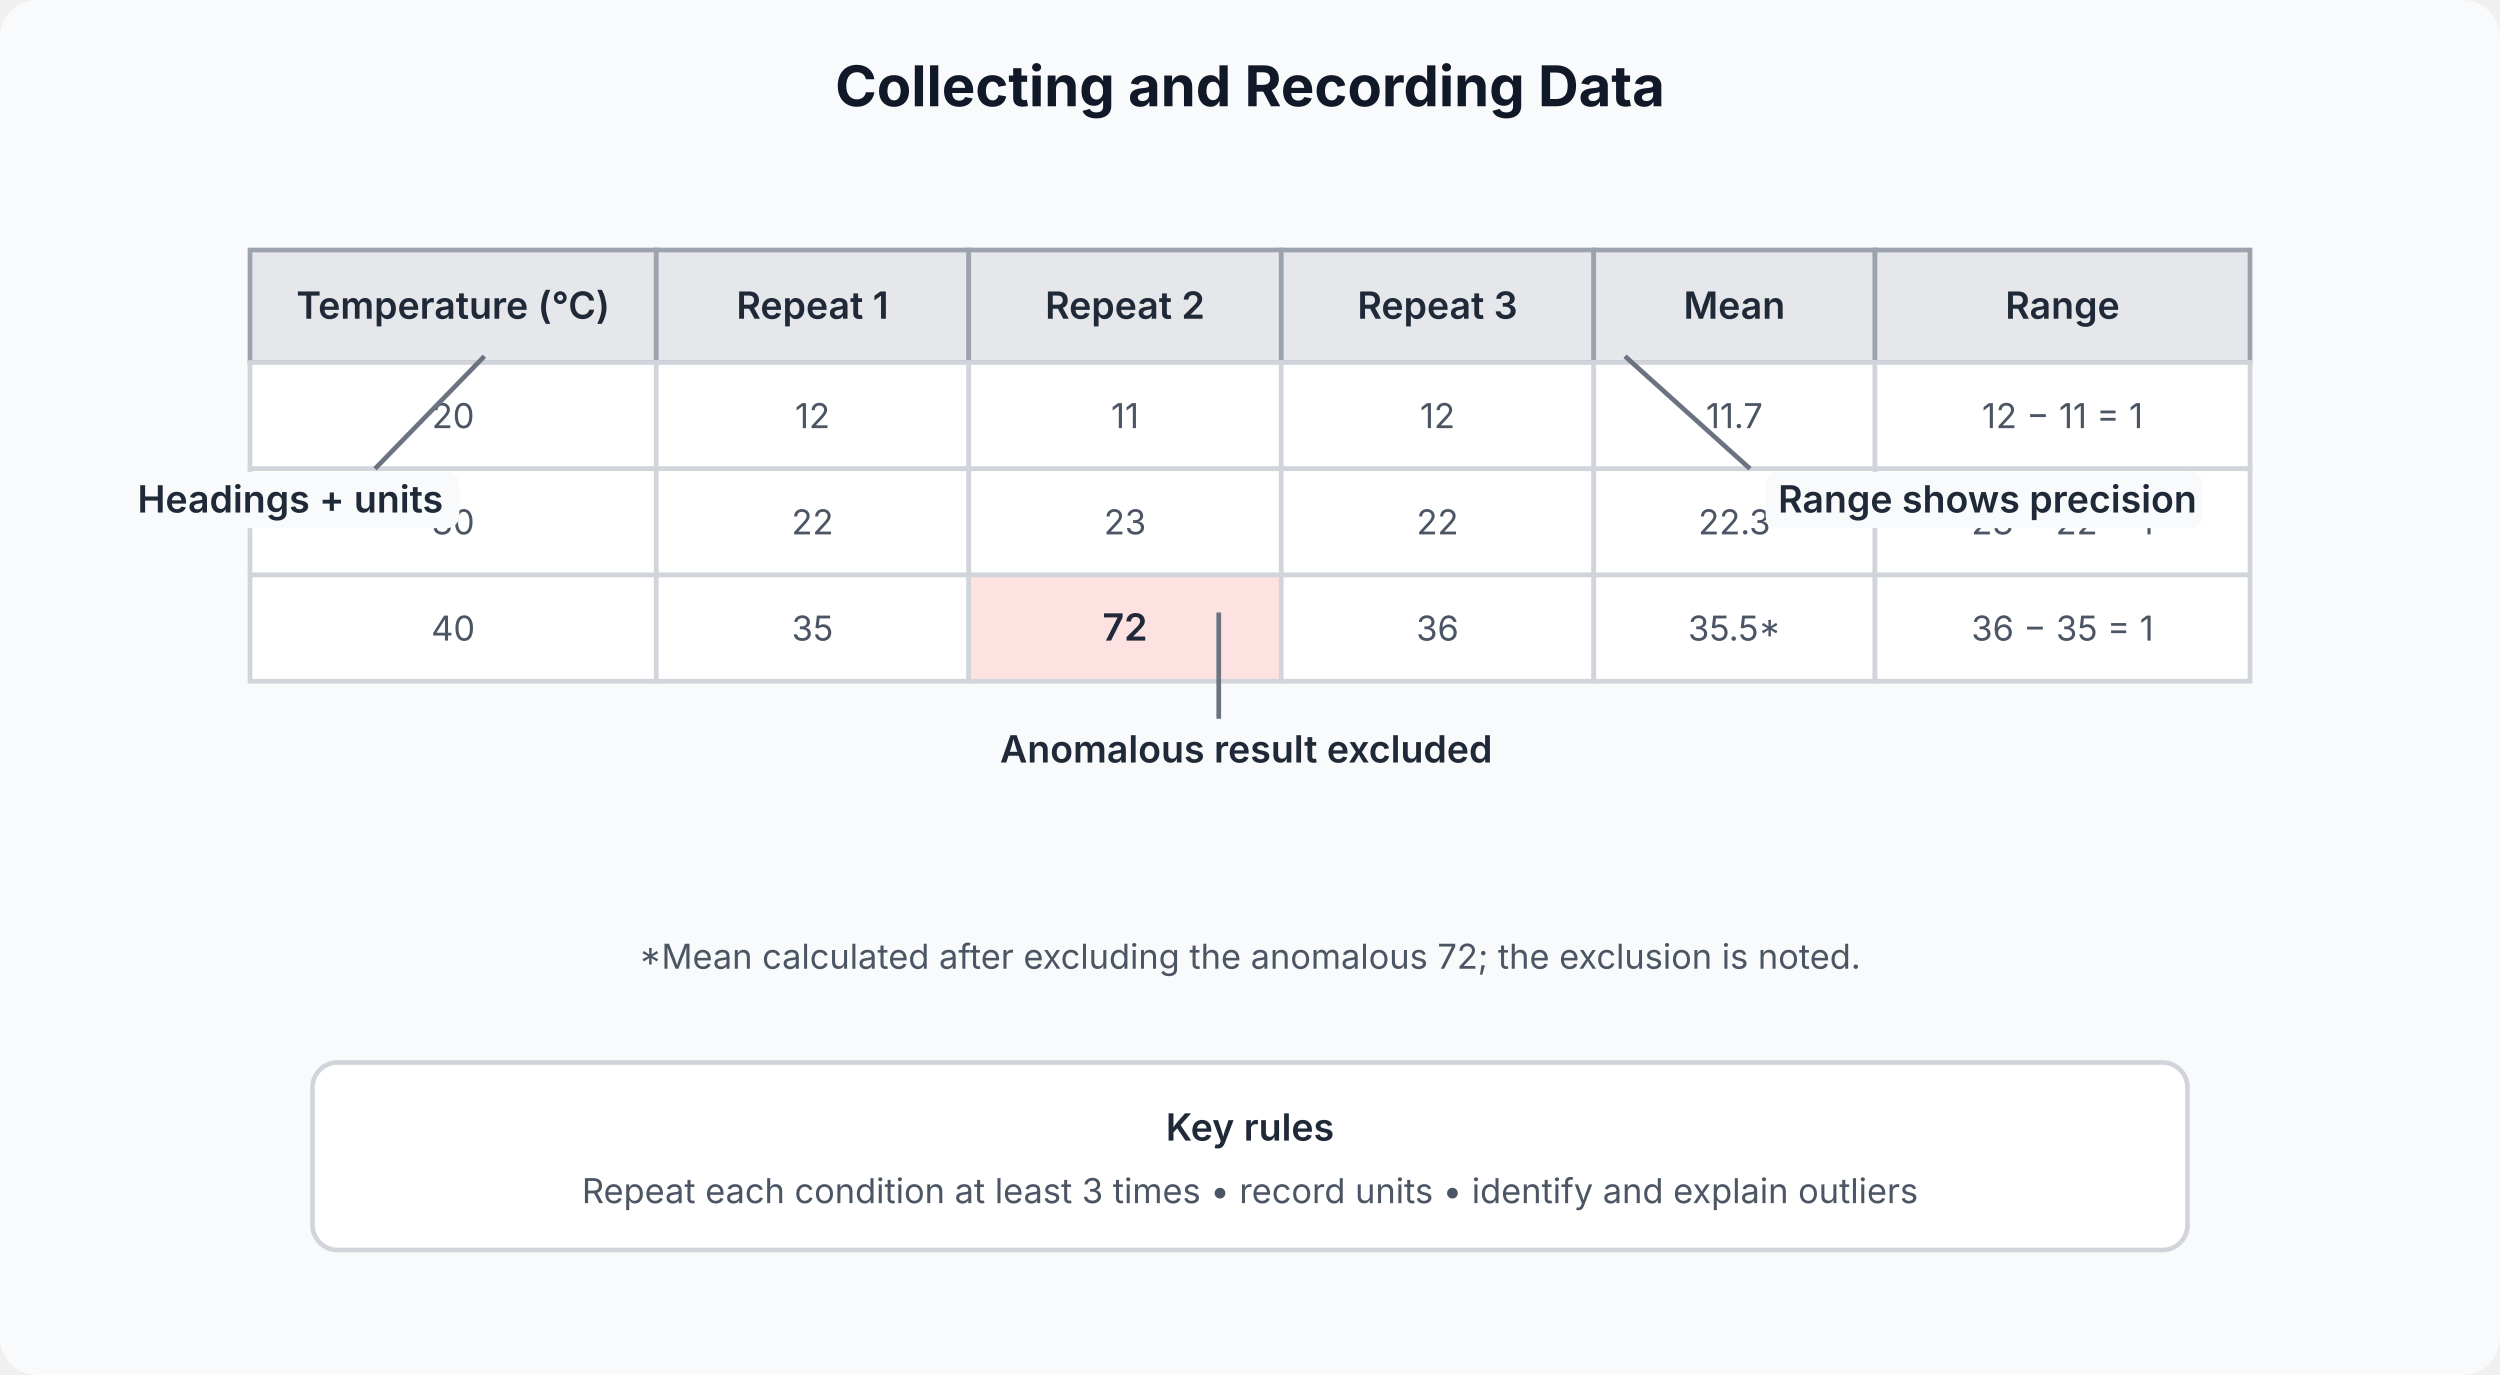
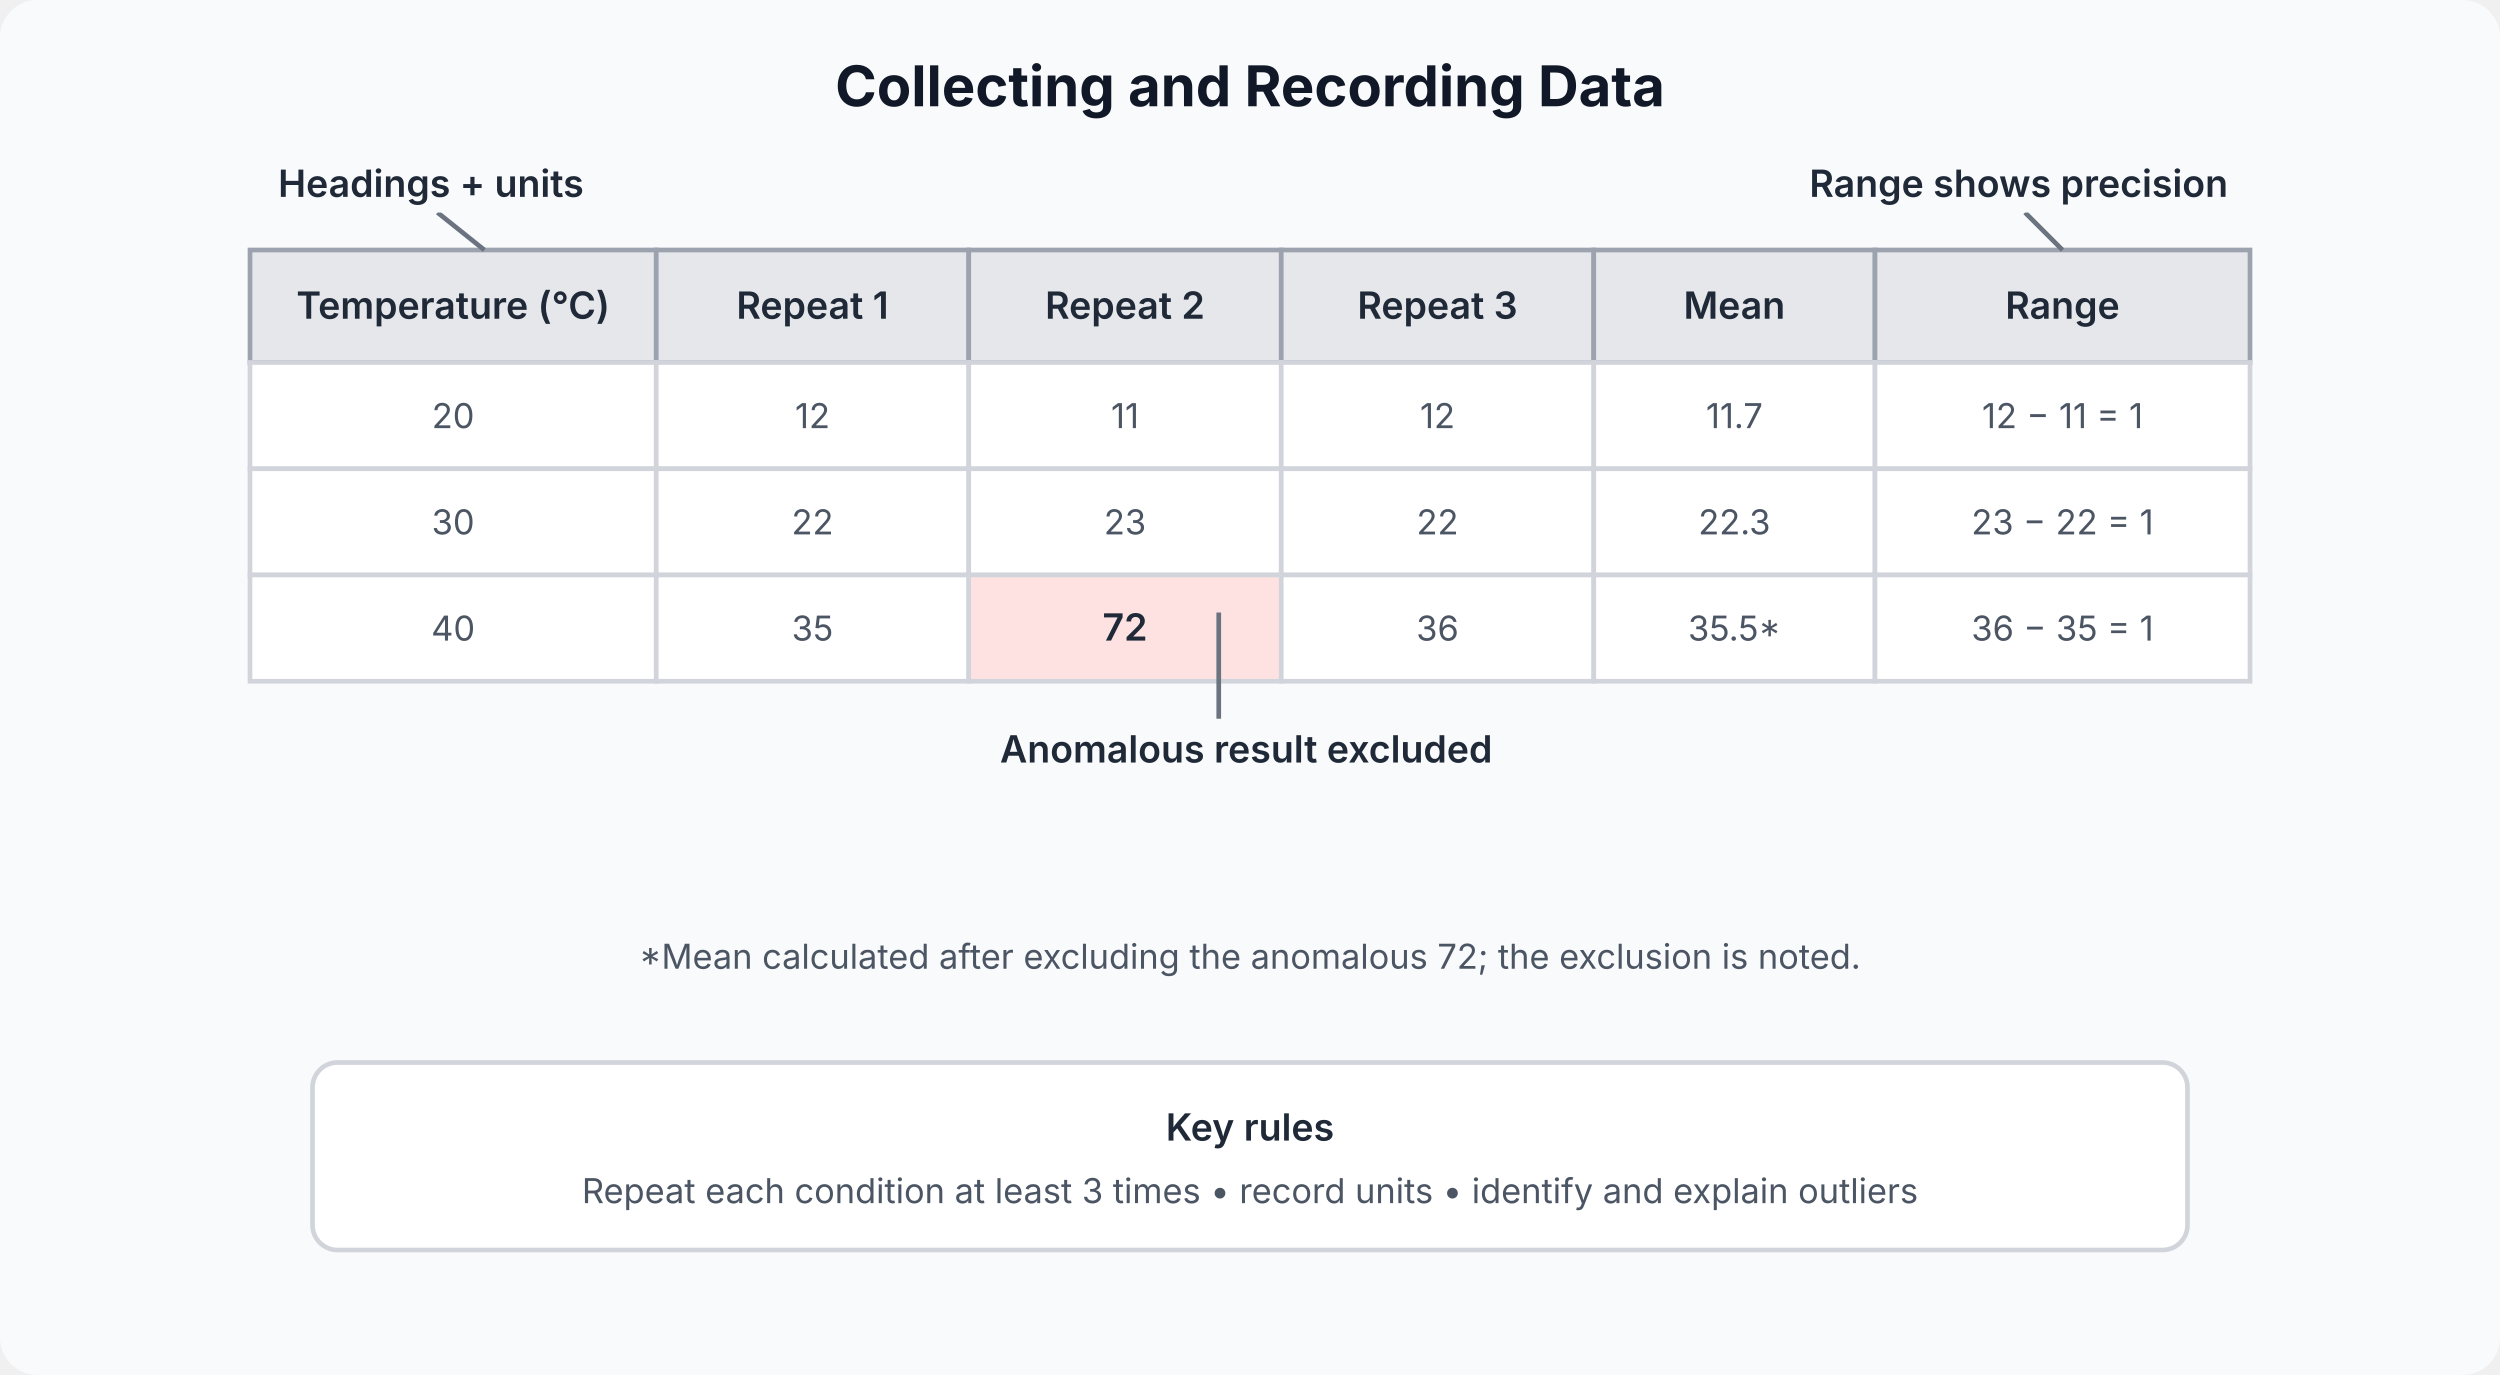
<svg xmlns="http://www.w3.org/2000/svg" viewBox="0 0 800 440" role="img" aria-labelledby="title desc">
  <defs>
    <style>
      .label { font-family: system-ui, -apple-system, BlinkMacSystemFont, sans-serif; font-size: 12px; font-weight: 600; fill: #1f2937; }
      .sublabel { font-family: system-ui, -apple-system, BlinkMacSystemFont, sans-serif; font-size: 11px; fill: #4b5563; }
      .title { font-family: system-ui, -apple-system, BlinkMacSystemFont, sans-serif; font-size: 18px; font-weight: 700; fill: #111827; }
      .cell { fill: #ffffff; stroke: #d1d5db; stroke-width: 1.5; }
      .header { fill: #e5e7eb; stroke: #9ca3af; stroke-width: 1.5; }
      .outlier { fill: #fee2e2; }
      .line { stroke: #6b7280; stroke-width: 1.5; fill: none; }
      .label-bg { fill: #f9fafb; }
    </style>
  </defs>
  <rect width="800" height="440" fill="#f9fafb" rx="12" />
  <text x="400" y="34" text-anchor="middle" class="title">Collecting and Recording Data</text>
  <g transform="translate(80,80)">
    <rect x="0" y="0" width="130" height="36" class="header" />
    <rect x="130" y="0" width="100" height="36" class="header" />
    <rect x="230" y="0" width="100" height="36" class="header" />
    <rect x="330" y="0" width="100" height="36" class="header" />
    <rect x="430" y="0" width="90" height="36" class="header" />
    <rect x="520" y="0" width="120" height="36" class="header" />
    <text x="65" y="22" text-anchor="middle" class="label">Temperature (°C)</text>
    <text x="180" y="22" text-anchor="middle" class="label">Repeat 1</text>
    <text x="280" y="22" text-anchor="middle" class="label">Repeat 2</text>
    <text x="380" y="22" text-anchor="middle" class="label">Repeat 3</text>
    <text x="475" y="22" text-anchor="middle" class="label">Mean</text>
    <text x="580" y="22" text-anchor="middle" class="label">Range</text>
    <rect x="0" y="36" width="130" height="34" class="cell" />
    <rect x="130" y="36" width="100" height="34" class="cell" />
    <rect x="230" y="36" width="100" height="34" class="cell" />
    <rect x="330" y="36" width="100" height="34" class="cell" />
    <rect x="430" y="36" width="90" height="34" class="cell" />
    <rect x="520" y="36" width="120" height="34" class="cell" />
    <text x="65" y="57" text-anchor="middle" class="sublabel">20</text>
    <text x="180" y="57" text-anchor="middle" class="sublabel">12</text>
    <text x="280" y="57" text-anchor="middle" class="sublabel">11</text>
    <text x="380" y="57" text-anchor="middle" class="sublabel">12</text>
    <text x="475" y="57" text-anchor="middle" class="sublabel">11.7</text>
    <text x="580" y="57" text-anchor="middle" class="sublabel">12 − 11 = 1</text>
    <rect x="0" y="70" width="130" height="34" class="cell" />
    <rect x="130" y="70" width="100" height="34" class="cell" />
    <rect x="230" y="70" width="100" height="34" class="cell" />
    <rect x="330" y="70" width="100" height="34" class="cell" />
    <rect x="430" y="70" width="90" height="34" class="cell" />
    <rect x="520" y="70" width="120" height="34" class="cell" />
    <text x="65" y="91" text-anchor="middle" class="sublabel">30</text>
    <text x="180" y="91" text-anchor="middle" class="sublabel">22</text>
    <text x="280" y="91" text-anchor="middle" class="sublabel">23</text>
    <text x="380" y="91" text-anchor="middle" class="sublabel">22</text>
    <text x="475" y="91" text-anchor="middle" class="sublabel">22.3</text>
    <text x="580" y="91" text-anchor="middle" class="sublabel">23 − 22 = 1</text>
    <rect x="0" y="104" width="130" height="34" class="cell" />
    <rect x="130" y="104" width="100" height="34" class="cell" />
    <rect x="230" y="104" width="100" height="34" class="cell outlier" />
    <rect x="330" y="104" width="100" height="34" class="cell" />
    <rect x="430" y="104" width="90" height="34" class="cell" />
    <rect x="520" y="104" width="120" height="34" class="cell" />
    <text x="65" y="125" text-anchor="middle" class="sublabel">40</text>
    <text x="180" y="125" text-anchor="middle" class="sublabel">35</text>
    <text x="280" y="125" text-anchor="middle" class="label" fill="#b91c1c">72</text>
    <text x="380" y="125" text-anchor="middle" class="sublabel">36</text>
    <text x="475" y="125" text-anchor="middle" class="sublabel">35.5*</text>
    <text x="580" y="125" text-anchor="middle" class="sublabel">36 − 35 = 1</text>
  </g>
  <line x1="390" y1="196" x2="390" y2="230" class="line" />
  <rect x="315" y="231" width="168" height="18" rx="4" class="label-bg" />
  <text x="320" y="244" class="label">Anomalous result excluded</text>
-   <line x1="155" y1="114" x2="120" y2="150" class="line" />
-   <rect x="40" y="151" width="107" height="18" rx="4" class="label-bg" />
-   <text x="44" y="164" class="label">Headings + units</text>
-   <line x1="520" y1="114" x2="560" y2="150" class="line" />
-   <rect x="565" y="151" width="140" height="18" rx="4" class="label-bg" />
-   <text x="569" y="164" class="label">Range shows precision</text>
+   <line x1="155" y1="80" x2="140" y2="68" stroke="#6b7280" stroke-width="1.5" fill="none" />
+   <rect x="85" y="50" width="107" height="18" rx="4" class="label-bg" />
+   <text x="89" y="63" class="label">Headings + units</text>
+   <line x1="660" y1="80" x2="648" y2="68" stroke="#6b7280" stroke-width="1.5" fill="none" />
+   <rect x="575" y="50" width="140" height="18" rx="4" class="label-bg" />
+   <text x="579" y="63" class="label">Range shows precision</text>
  <text x="400" y="310" text-anchor="middle" class="sublabel">*Mean calculated after excluding the anomalous 72; the exclusion is noted.</text>
  <rect x="100" y="340" width="600" height="60" rx="8" fill="#ffffff" stroke="#d1d5db" stroke-width="1.5" />
  <text x="400" y="365" text-anchor="middle" class="label">Key rules</text>
  <text x="400" y="385" text-anchor="middle" class="sublabel">Repeat each condition at least 3 times • record units • identify and explain outliers</text>
</svg>
